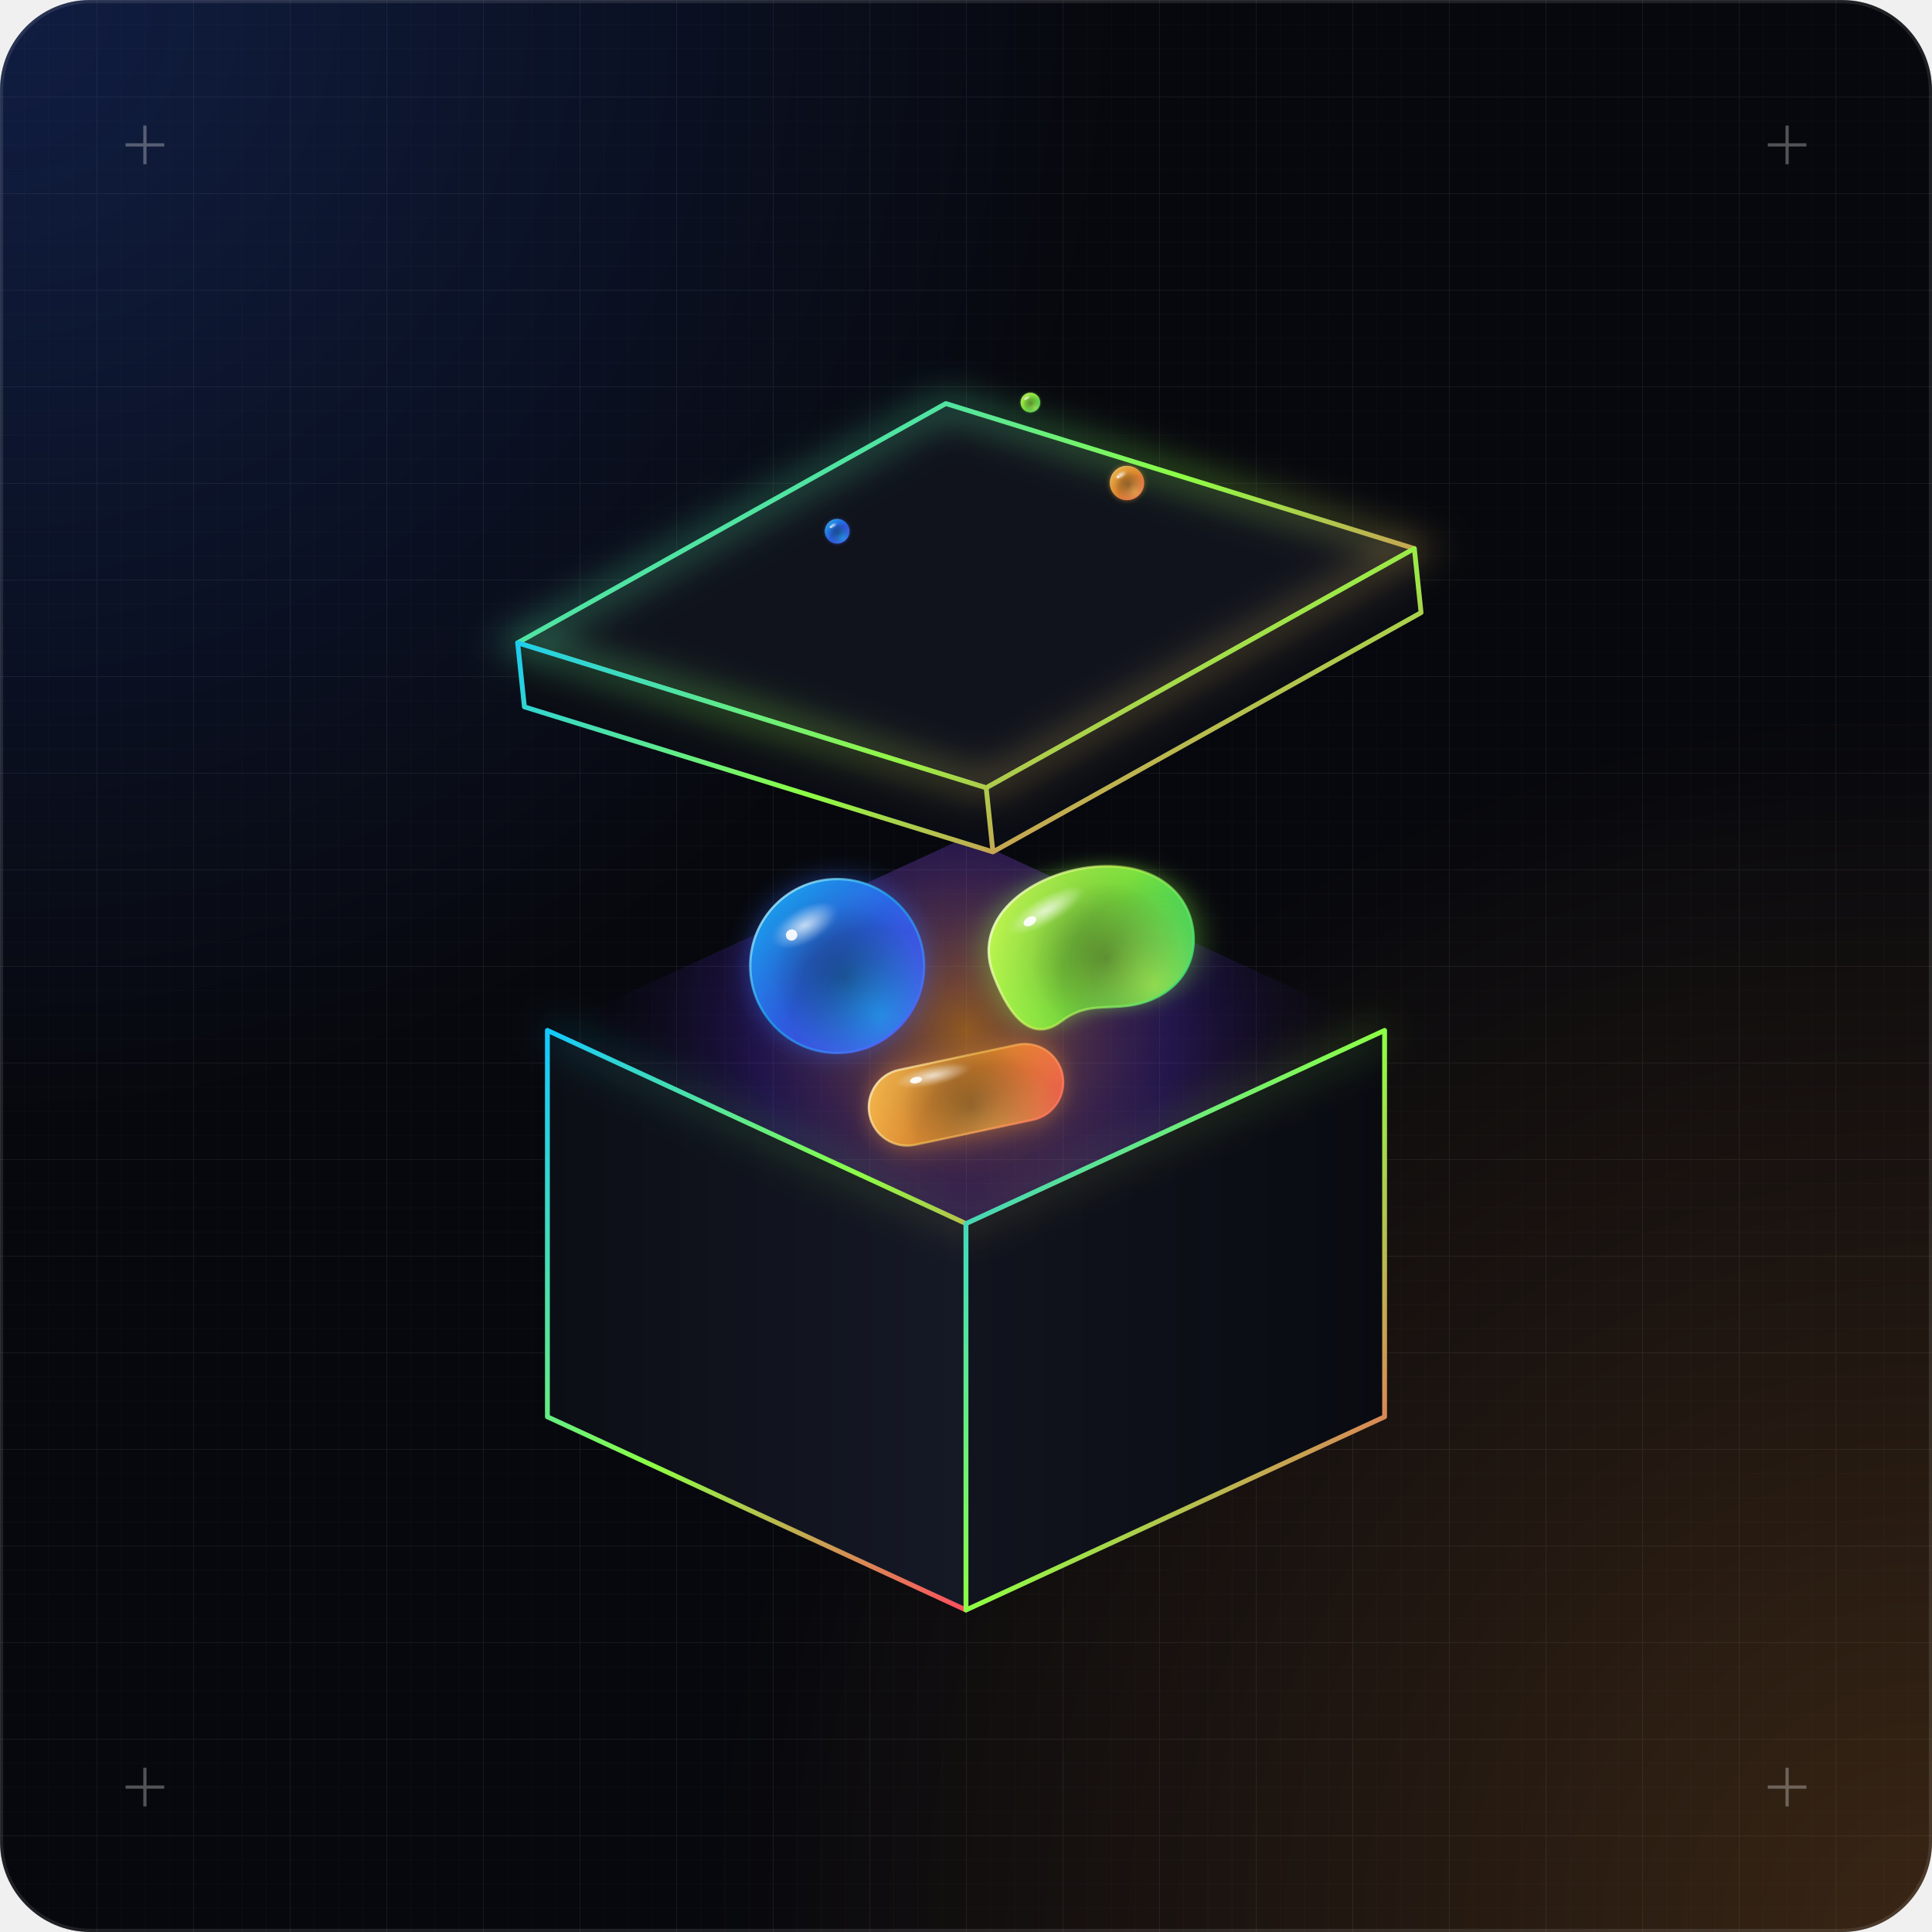
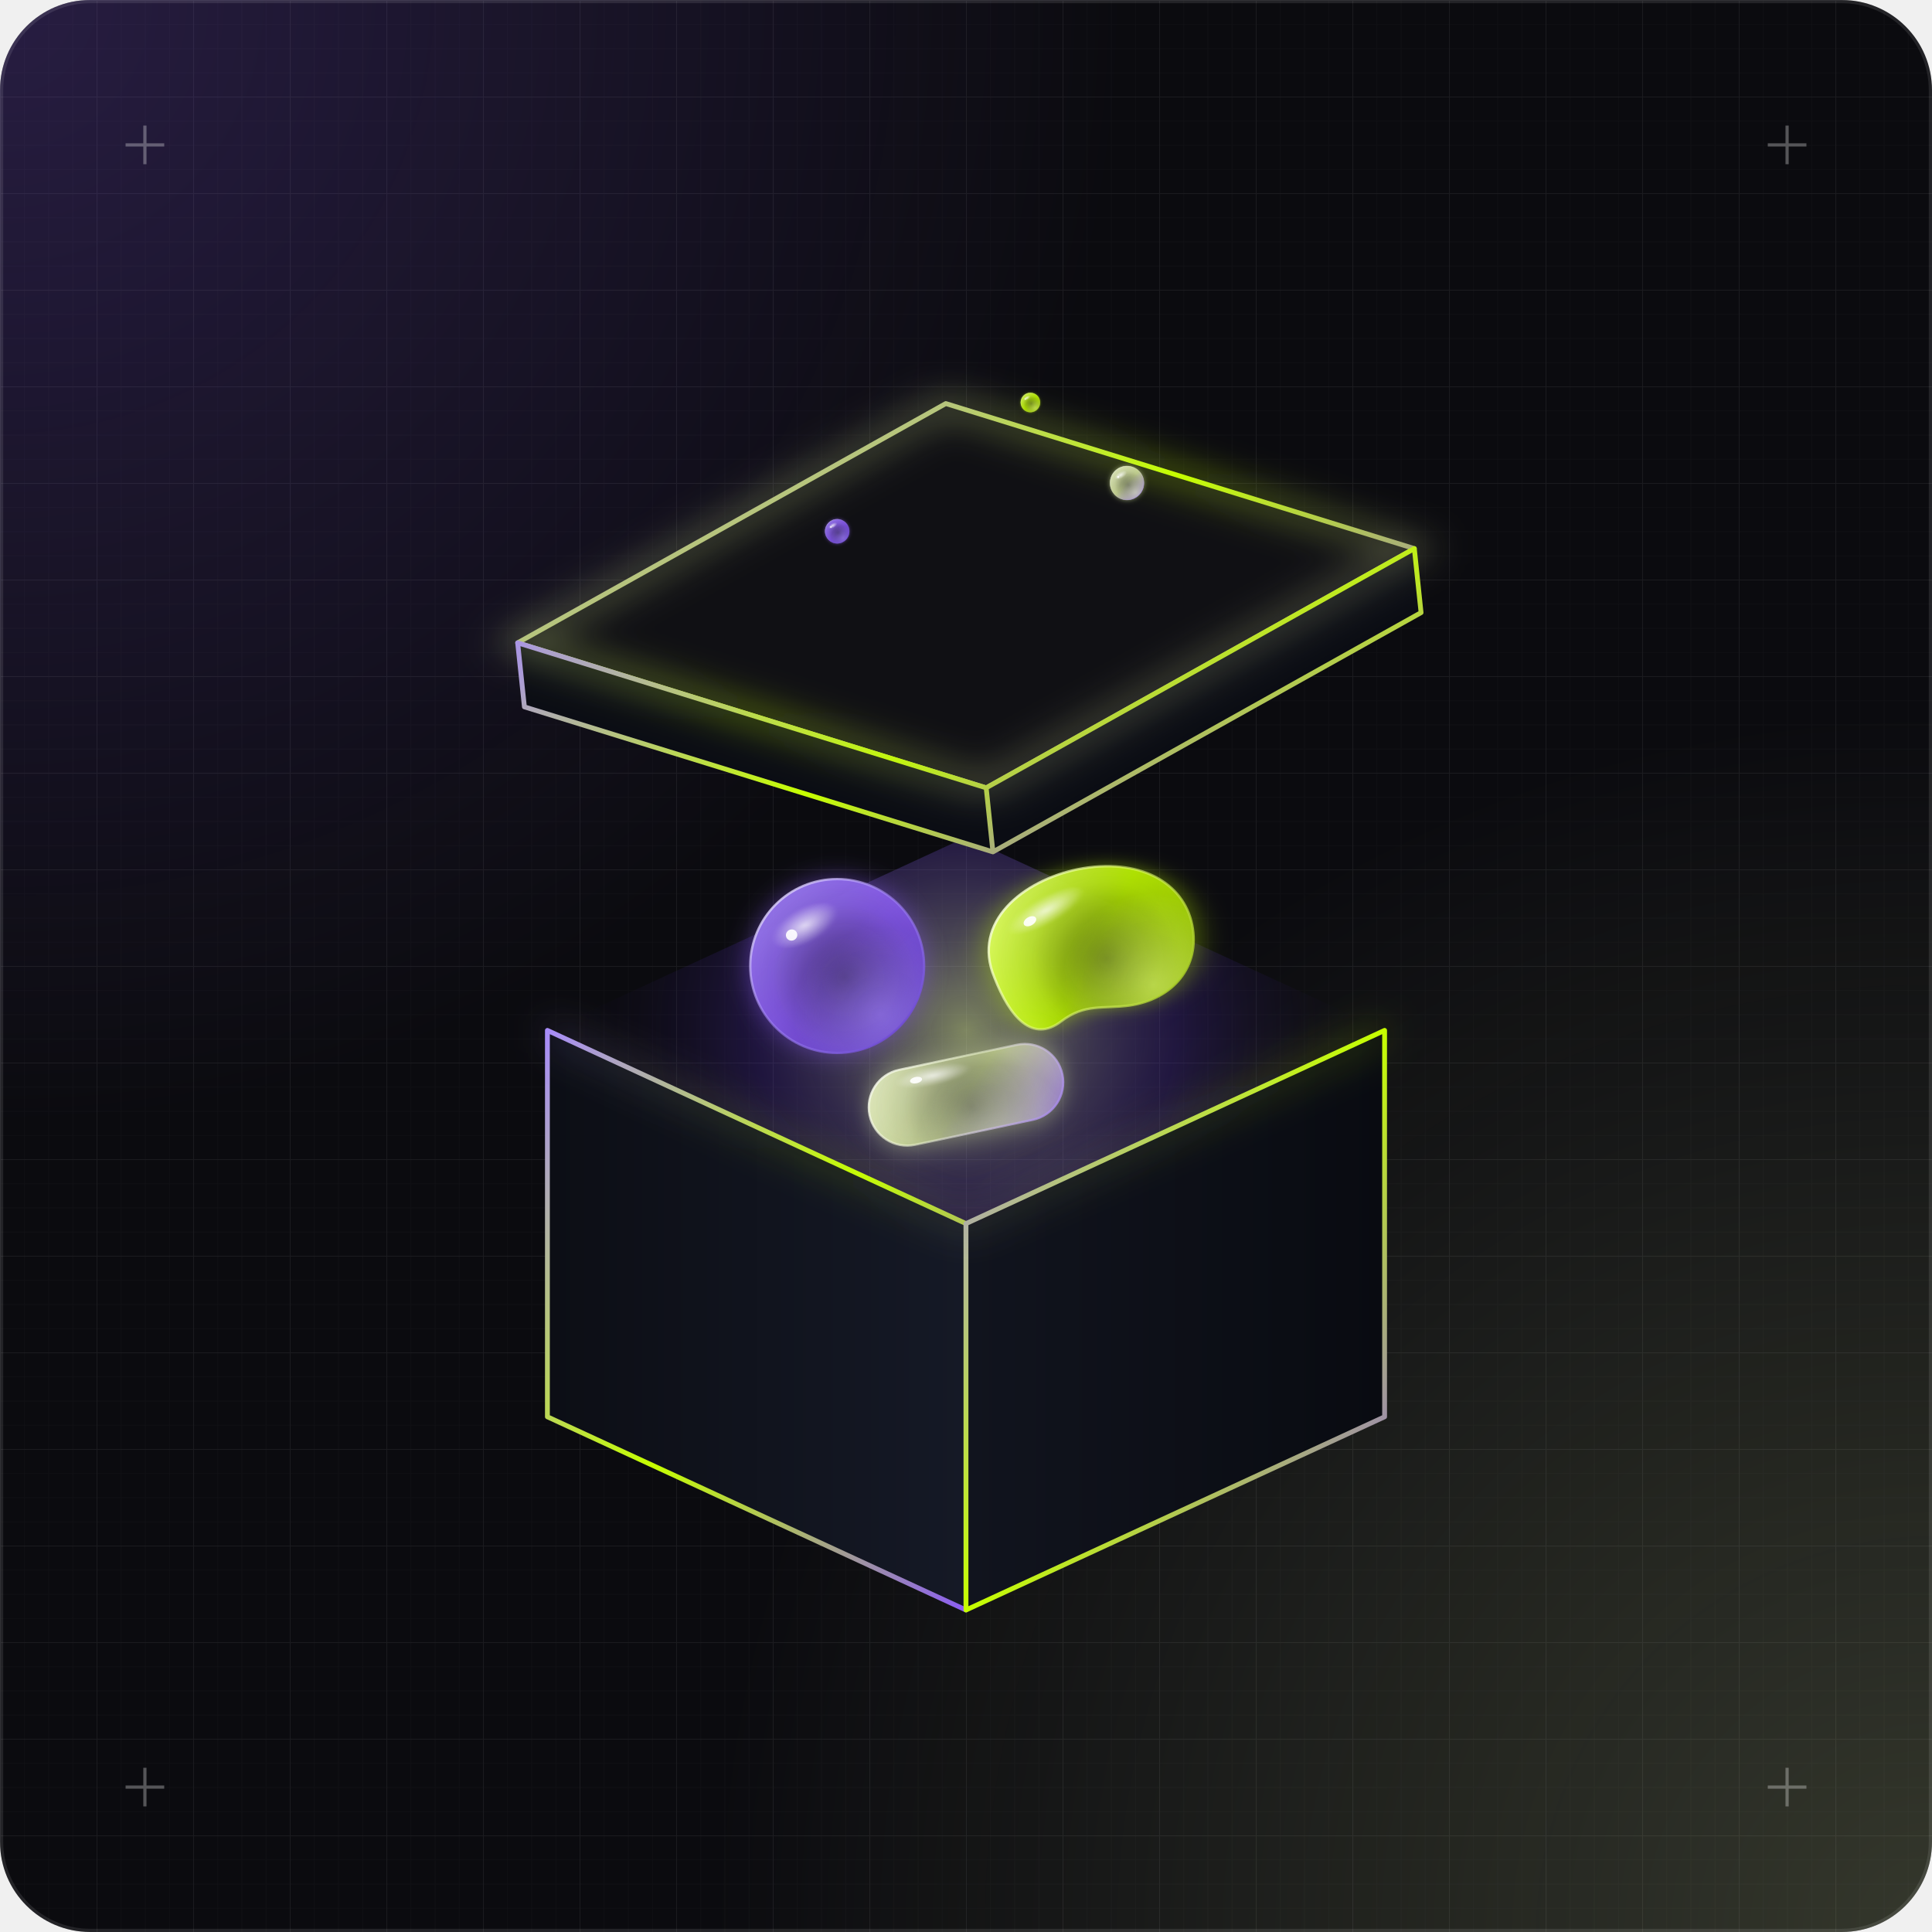
<svg xmlns="http://www.w3.org/2000/svg" viewBox="0 0 1200 1200" width="1200" height="1200">
  <defs>
    <pattern id="cb-grid" width="60" height="60" patternUnits="userSpaceOnUse">
      <path d="M60 0H0V60" fill="none" stroke="#fff" stroke-opacity=".05" />
    </pattern>
    <pattern id="cb-fine" width="15" height="15" patternUnits="userSpaceOnUse">
      <path d="M15 0H0V15" fill="none" stroke="#fff" stroke-opacity=".02" />
    </pattern>
    <radialGradient id="cb-g1" gradientUnits="userSpaceOnUse" cx="0" cy="0" r="700">
-       <stop offset="0" stop-color="#306BFF" stop-opacity=".22" />
-       <stop offset="1" stop-color="#306BFF" stop-opacity="0" />
+       <stop offset="0" stop-color="#8B5CF6" stop-opacity=".22" />
+       <stop offset="1" stop-color="#8B5CF6" stop-opacity="0" />
    </radialGradient>
    <radialGradient id="cb-g2" gradientUnits="userSpaceOnUse" cx="1200" cy="1200" r="760">
-       <stop offset="0" stop-color="#FF9A31" stop-opacity=".2" />
-       <stop offset="1" stop-color="#FF9A31" stop-opacity="0" />
+       <stop offset="0" stop-color="#D9E8A0" stop-opacity=".2" />
+       <stop offset="1" stop-color="#D9E8A0" stop-opacity="0" />
    </radialGradient>
  </defs>
-   <rect width="1200" height="1200" rx="56" fill="#07080D" />
+   <rect width="1200" height="1200" rx="56" fill="#0B0B0F" />
  <rect width="1200" height="1200" rx="56" fill="url(#cb-fine)" />
  <rect width="1200" height="1200" rx="56" fill="url(#cb-grid)" />
  <rect width="1200" height="1200" rx="56" fill="url(#cb-g1)" />
  <rect width="1200" height="1200" rx="56" fill="url(#cb-g2)" />
  <g stroke="#fff" stroke-opacity=".3" stroke-width="2">
    <path d="M78 90H102M90 78V102" />
    <path d="M1098 90H1122M1110 78V102" />
    <path d="M78 1110H102M90 1098V1122" />
    <path d="M1098 1110H1122M1110 1098V1122" />
  </g>
  <rect x="1" y="1" width="1198" height="1198" rx="55" fill="none" stroke="#fff" stroke-opacity=".1" stroke-width="2" />
  <defs>
    <linearGradient id="cb-edge" x1="0" y1="0" x2="1" y2="1">
-       <stop offset="0" stop-color="#13C8FF" />
-       <stop offset=".5" stop-color="#8DFF45" />
-       <stop offset="1" stop-color="#FF4D5E" />
+       <stop offset="0" stop-color="#A78BFA" />
+       <stop offset=".5" stop-color="#C6FF00" />
+       <stop offset="1" stop-color="#8B5CF6" />
    </linearGradient>
    <linearGradient id="cb-left" x1="0" x2="1">
      <stop offset="0" stop-color="#0c0e15" />
      <stop offset="1" stop-color="#151926" />
    </linearGradient>
    <linearGradient id="cb-right" x1="0" x2="1">
      <stop offset="0" stop-color="#11141e" />
      <stop offset="1" stop-color="#090b11" />
    </linearGradient>
    <radialGradient id="cb-inner" cx="600" cy="640" r="260" gradientUnits="userSpaceOnUse">
-       <stop offset="0" stop-color="#FF9A31" stop-opacity=".55" />
-       <stop offset=".5" stop-color="#6B38FF" stop-opacity=".25" />
+       <stop offset="0" stop-color="#D9E8A0" stop-opacity=".55" />
+       <stop offset=".5" stop-color="#5B34C9" stop-opacity=".25" />
      <stop offset="1" stop-color="#000" stop-opacity="0" />
    </radialGradient>
    <clipPath id="cb-open">
      <path d="M600 520 L860 640 L600 760 L340 640 Z M340 640 V 300 H 860 V 640" />
    </clipPath>
    <filter id="cb-glow" x="-20%" y="-20%" width="140%" height="140%">
      <feGaussianBlur stdDeviation="12" />
    </filter>
  </defs>
  <path d="M600 520 L860 640 L600 760 L340 640 Z" fill="url(#cb-inner)" />
  <g clip-path="url(#cb-open)">
    <g transform="translate(520 600) rotate(0) scale(0.36) translate(-256 -256)">
      <defs>
        <g id="cb1-geo">
          <circle cx="256" cy="256" r="150" />
        </g>
        <linearGradient id="cb1-body" gradientUnits="userSpaceOnUse" x1="96" y1="96" x2="416" y2="416">
-           <stop offset="0" stop-color="#13C8FF" />
-           <stop offset=".5" stop-color="#306BFF" />
-           <stop offset="1" stop-color="#6B38FF" />
+           <stop offset="0" stop-color="#A78BFA" />
+           <stop offset=".5" stop-color="#8B5CF6" />
+           <stop offset="1" stop-color="#5B34C9" />
        </linearGradient>
        <radialGradient id="cb1-core" gradientUnits="userSpaceOnUse" cx="270" cy="276" r="190">
-           <stop offset="0" stop-color="#07080D" stop-opacity=".55" />
-           <stop offset=".65" stop-color="#07080D" stop-opacity=".12" />
-           <stop offset="1" stop-color="#07080D" stop-opacity="0" />
+           <stop offset="0" stop-color="#0B0B0F" stop-opacity=".55" />
+           <stop offset=".65" stop-color="#0B0B0F" stop-opacity=".12" />
+           <stop offset="1" stop-color="#0B0B0F" stop-opacity="0" />
        </radialGradient>
        <radialGradient id="cb1-caustic" gradientUnits="userSpaceOnUse" cx="330" cy="340" r="150">
-           <stop offset="0" stop-color="#13C8FF" stop-opacity=".55" />
-           <stop offset="1" stop-color="#13C8FF" stop-opacity="0" />
+           <stop offset="0" stop-color="#A78BFA" stop-opacity=".55" />
+           <stop offset="1" stop-color="#A78BFA" stop-opacity="0" />
        </radialGradient>
        <linearGradient id="cb1-rim" gradientUnits="userSpaceOnUse" x1="96" y1="96" x2="416" y2="416">
          <stop offset="0" stop-color="#fff" stop-opacity=".95" />
-           <stop offset=".45" stop-color="#13C8FF" stop-opacity=".55" />
-           <stop offset="1" stop-color="#6B38FF" stop-opacity=".95" />
+           <stop offset=".45" stop-color="#A78BFA" stop-opacity=".55" />
+           <stop offset="1" stop-color="#5B34C9" stop-opacity=".95" />
        </linearGradient>
        <radialGradient id="cb1-spec">
          <stop offset="0" stop-color="#fff" stop-opacity=".95" />
          <stop offset="1" stop-color="#fff" stop-opacity="0" />
        </radialGradient>
        <filter id="cb1-blur" x="-50%" y="-50%" width="200%" height="200%">
          <feGaussianBlur stdDeviation="22" />
        </filter>
        <filter id="cb1-soft" x="-20%" y="-20%" width="140%" height="140%">
          <feGaussianBlur stdDeviation="3" />
        </filter>
        <mask id="cb1-mask" maskUnits="userSpaceOnUse" x="0" y="0" width="512" height="512">
          <use href="#cb1-geo" fill="#fff" />
        </mask>
      </defs>
-       <use href="#cb1-geo" fill="#306BFF" filter="url(#cb1-blur)" opacity="0.5" />
+       <use href="#cb1-geo" fill="#8B5CF6" filter="url(#cb1-blur)" opacity="0.5" />
      <use href="#cb1-geo" fill="url(#cb1-body)" opacity=".92" />
      <g mask="url(#cb1-mask)">
        <rect width="512" height="512" fill="url(#cb1-core)" />
        <rect width="512" height="512" fill="url(#cb1-caustic)" />
        <ellipse cx="200" cy="186" rx="62" ry="30" transform="rotate(-30 200 186)" fill="url(#cb1-spec)" opacity=".8" filter="url(#cb1-soft)" />
        <ellipse cx="172.1" cy="189" rx="9.92" ry="9.6" transform="rotate(-30 200 186)" fill="#fff" opacity=".9" />
      </g>
      <use href="#cb1-geo" fill="none" stroke="url(#cb1-rim)" stroke-width="4" />
    </g>
    <g transform="translate(680 590) rotate(-18) scale(0.38) translate(-256 -256)">
      <defs>
        <g id="cb2-geo">
          <path d="M86 248 C78 150 180 112 270 122 C 372 134 428 196 420 266 C 412 336 352 372 282 360 C 238 352 214 334 168 350 C 112 370 90 318 86 248 Z" />
        </g>
        <linearGradient id="cb2-body" gradientUnits="userSpaceOnUse" x1="96" y1="96" x2="416" y2="416">
-           <stop offset="0" stop-color="#D7FF54" />
-           <stop offset=".5" stop-color="#8DFF45" />
-           <stop offset="1" stop-color="#00D47E" />
+           <stop offset="0" stop-color="#E6FF80" />
+           <stop offset=".5" stop-color="#C6FF00" />
+           <stop offset="1" stop-color="#8FB800" />
        </linearGradient>
        <radialGradient id="cb2-core" gradientUnits="userSpaceOnUse" cx="270" cy="276" r="190">
-           <stop offset="0" stop-color="#07080D" stop-opacity=".55" />
-           <stop offset=".65" stop-color="#07080D" stop-opacity=".12" />
-           <stop offset="1" stop-color="#07080D" stop-opacity="0" />
+           <stop offset="0" stop-color="#0B0B0F" stop-opacity=".55" />
+           <stop offset=".65" stop-color="#0B0B0F" stop-opacity=".12" />
+           <stop offset="1" stop-color="#0B0B0F" stop-opacity="0" />
        </radialGradient>
        <radialGradient id="cb2-caustic" gradientUnits="userSpaceOnUse" cx="330" cy="340" r="150">
-           <stop offset="0" stop-color="#D7FF54" stop-opacity=".55" />
-           <stop offset="1" stop-color="#D7FF54" stop-opacity="0" />
+           <stop offset="0" stop-color="#E6FF80" stop-opacity=".55" />
+           <stop offset="1" stop-color="#E6FF80" stop-opacity="0" />
        </radialGradient>
        <linearGradient id="cb2-rim" gradientUnits="userSpaceOnUse" x1="96" y1="96" x2="416" y2="416">
          <stop offset="0" stop-color="#fff" stop-opacity=".95" />
-           <stop offset=".45" stop-color="#D7FF54" stop-opacity=".55" />
-           <stop offset="1" stop-color="#00D47E" stop-opacity=".95" />
+           <stop offset=".45" stop-color="#E6FF80" stop-opacity=".55" />
+           <stop offset="1" stop-color="#8FB800" stop-opacity=".95" />
        </linearGradient>
        <radialGradient id="cb2-spec">
          <stop offset="0" stop-color="#fff" stop-opacity=".95" />
          <stop offset="1" stop-color="#fff" stop-opacity="0" />
        </radialGradient>
        <filter id="cb2-blur" x="-50%" y="-50%" width="200%" height="200%">
          <feGaussianBlur stdDeviation="22" />
        </filter>
        <filter id="cb2-soft" x="-20%" y="-20%" width="140%" height="140%">
          <feGaussianBlur stdDeviation="3" />
        </filter>
        <mask id="cb2-mask" maskUnits="userSpaceOnUse" x="0" y="0" width="512" height="512">
          <use href="#cb2-geo" fill="#fff" />
        </mask>
      </defs>
-       <use href="#cb2-geo" fill="#8DFF45" filter="url(#cb2-blur)" opacity="0.5" />
+       <use href="#cb2-geo" fill="#C6FF00" filter="url(#cb2-blur)" opacity="0.5" />
      <use href="#cb2-geo" fill="url(#cb2-body)" opacity=".92" />
      <g mask="url(#cb2-mask)">
        <rect width="512" height="512" fill="url(#cb2-core)" />
        <rect width="512" height="512" fill="url(#cb2-caustic)" />
        <ellipse cx="200" cy="170" rx="70" ry="22" transform="rotate(-12 200 170)" fill="url(#cb2-spec)" opacity=".8" filter="url(#cb2-soft)" />
        <ellipse cx="168.5" cy="172.2" rx="11.2" ry="7.04" transform="rotate(-12 200 170)" fill="#fff" opacity=".9" />
      </g>
      <use href="#cb2-geo" fill="none" stroke="url(#cb2-rim)" stroke-width="4" />
    </g>
    <g transform="translate(600 680) rotate(10) scale(0.34) translate(-256 -256)">
      <defs>
        <g id="cb3-geo">
          <rect x="76" y="186" width="360" height="140" rx="70" transform="rotate(-22 256 256)" />
        </g>
        <linearGradient id="cb3-body" gradientUnits="userSpaceOnUse" x1="96" y1="96" x2="416" y2="416">
-           <stop offset="0" stop-color="#FFD25A" />
-           <stop offset=".5" stop-color="#FF9A31" />
-           <stop offset="1" stop-color="#FF4D5E" />
+           <stop offset="0" stop-color="#EEF6D2" />
+           <stop offset=".5" stop-color="#D9E8A0" />
+           <stop offset="1" stop-color="#8B5CF6" />
        </linearGradient>
        <radialGradient id="cb3-core" gradientUnits="userSpaceOnUse" cx="270" cy="276" r="190">
-           <stop offset="0" stop-color="#07080D" stop-opacity=".55" />
-           <stop offset=".65" stop-color="#07080D" stop-opacity=".12" />
-           <stop offset="1" stop-color="#07080D" stop-opacity="0" />
+           <stop offset="0" stop-color="#0B0B0F" stop-opacity=".55" />
+           <stop offset=".65" stop-color="#0B0B0F" stop-opacity=".12" />
+           <stop offset="1" stop-color="#0B0B0F" stop-opacity="0" />
        </radialGradient>
        <radialGradient id="cb3-caustic" gradientUnits="userSpaceOnUse" cx="330" cy="340" r="150">
-           <stop offset="0" stop-color="#FFD25A" stop-opacity=".55" />
-           <stop offset="1" stop-color="#FFD25A" stop-opacity="0" />
+           <stop offset="0" stop-color="#EEF6D2" stop-opacity=".55" />
+           <stop offset="1" stop-color="#EEF6D2" stop-opacity="0" />
        </radialGradient>
        <linearGradient id="cb3-rim" gradientUnits="userSpaceOnUse" x1="96" y1="96" x2="416" y2="416">
          <stop offset="0" stop-color="#fff" stop-opacity=".95" />
-           <stop offset=".45" stop-color="#FFD25A" stop-opacity=".55" />
-           <stop offset="1" stop-color="#FF4D5E" stop-opacity=".95" />
+           <stop offset=".45" stop-color="#EEF6D2" stop-opacity=".55" />
+           <stop offset="1" stop-color="#8B5CF6" stop-opacity=".95" />
        </linearGradient>
        <radialGradient id="cb3-spec">
          <stop offset="0" stop-color="#fff" stop-opacity=".95" />
          <stop offset="1" stop-color="#fff" stop-opacity="0" />
        </radialGradient>
        <filter id="cb3-blur" x="-50%" y="-50%" width="200%" height="200%">
          <feGaussianBlur stdDeviation="22" />
        </filter>
        <filter id="cb3-soft" x="-20%" y="-20%" width="140%" height="140%">
          <feGaussianBlur stdDeviation="3" />
        </filter>
        <mask id="cb3-mask" maskUnits="userSpaceOnUse" x="0" y="0" width="512" height="512">
          <use href="#cb3-geo" fill="#fff" />
        </mask>
      </defs>
-       <use href="#cb3-geo" fill="#FF9A31" filter="url(#cb3-blur)" opacity="0.5" />
+       <use href="#cb3-geo" fill="#D9E8A0" filter="url(#cb3-blur)" opacity="0.5" />
      <use href="#cb3-geo" fill="url(#cb3-body)" opacity=".92" />
      <g mask="url(#cb3-mask)">
        <rect width="512" height="512" fill="url(#cb3-core)" />
        <rect width="512" height="512" fill="url(#cb3-caustic)" />
        <ellipse cx="190" cy="232" rx="70" ry="18" transform="rotate(-22 190 232)" fill="url(#cb3-spec)" opacity=".8" filter="url(#cb3-soft)" />
        <ellipse cx="158.5" cy="233.8" rx="11.2" ry="5.76" transform="rotate(-22 190 232)" fill="#fff" opacity=".9" />
      </g>
      <use href="#cb3-geo" fill="none" stroke="url(#cb3-rim)" stroke-width="4" />
    </g>
  </g>
  <path d="M340 640 L600 760 V1000 L340 880 Z" fill="url(#cb-left)" stroke="url(#cb-edge)" stroke-width="3" stroke-linejoin="round" />
  <path d="M860 640 L600 760 V1000 L860 880 Z" fill="url(#cb-right)" stroke="url(#cb-edge)" stroke-width="3" stroke-linejoin="round" />
  <path d="M340 640 L600 760 L860 640" fill="none" stroke="url(#cb-edge)" stroke-width="3" stroke-linejoin="round" filter="url(#cb-glow)" opacity=".8" />
  <g transform="translate(0 -150) rotate(-6 600 520)">
-     <path d="M600 400 L880 520 L600 640 L320 520 Z" fill="#10131c" stroke="url(#cb-edge)" stroke-width="3" stroke-linejoin="round" />
+     <path d="M600 400 L880 520 L600 640 L320 520 Z" fill="#101014" stroke="url(#cb-edge)" stroke-width="3" stroke-linejoin="round" />
    <path d="M320 520 V560 L600 680 V640 Z M880 520 V560 L600 680 V640 Z" fill="#0b0d14" stroke="url(#cb-edge)" stroke-width="3" stroke-linejoin="round" />
    <path d="M600 400 L880 520 L600 640 L320 520 Z" fill="none" stroke="url(#cb-edge)" stroke-width="10" filter="url(#cb-glow)" opacity=".5" />
  </g>
  <g transform="translate(700 300) rotate(0) scale(0.07) translate(-256 -256)">
    <defs>
      <g id="cbs1-geo">
        <circle cx="256" cy="256" r="150" />
      </g>
      <linearGradient id="cbs1-body" gradientUnits="userSpaceOnUse" x1="96" y1="96" x2="416" y2="416">
-         <stop offset="0" stop-color="#FFD25A" />
-         <stop offset=".5" stop-color="#FF9A31" />
-         <stop offset="1" stop-color="#FF4D5E" />
+         <stop offset="0" stop-color="#EEF6D2" />
+         <stop offset=".5" stop-color="#D9E8A0" />
+         <stop offset="1" stop-color="#8B5CF6" />
      </linearGradient>
      <radialGradient id="cbs1-core" gradientUnits="userSpaceOnUse" cx="270" cy="276" r="190">
-         <stop offset="0" stop-color="#07080D" stop-opacity=".55" />
-         <stop offset=".65" stop-color="#07080D" stop-opacity=".12" />
-         <stop offset="1" stop-color="#07080D" stop-opacity="0" />
+         <stop offset="0" stop-color="#0B0B0F" stop-opacity=".55" />
+         <stop offset=".65" stop-color="#0B0B0F" stop-opacity=".12" />
+         <stop offset="1" stop-color="#0B0B0F" stop-opacity="0" />
      </radialGradient>
      <radialGradient id="cbs1-caustic" gradientUnits="userSpaceOnUse" cx="330" cy="340" r="150">
-         <stop offset="0" stop-color="#FFD25A" stop-opacity=".55" />
-         <stop offset="1" stop-color="#FFD25A" stop-opacity="0" />
+         <stop offset="0" stop-color="#EEF6D2" stop-opacity=".55" />
+         <stop offset="1" stop-color="#EEF6D2" stop-opacity="0" />
      </radialGradient>
      <linearGradient id="cbs1-rim" gradientUnits="userSpaceOnUse" x1="96" y1="96" x2="416" y2="416">
        <stop offset="0" stop-color="#fff" stop-opacity=".95" />
-         <stop offset=".45" stop-color="#FFD25A" stop-opacity=".55" />
-         <stop offset="1" stop-color="#FF4D5E" stop-opacity=".95" />
+         <stop offset=".45" stop-color="#EEF6D2" stop-opacity=".55" />
+         <stop offset="1" stop-color="#8B5CF6" stop-opacity=".95" />
      </linearGradient>
      <radialGradient id="cbs1-spec">
        <stop offset="0" stop-color="#fff" stop-opacity=".95" />
        <stop offset="1" stop-color="#fff" stop-opacity="0" />
      </radialGradient>
      <filter id="cbs1-blur" x="-50%" y="-50%" width="200%" height="200%">
        <feGaussianBlur stdDeviation="22" />
      </filter>
      <filter id="cbs1-soft" x="-20%" y="-20%" width="140%" height="140%">
        <feGaussianBlur stdDeviation="3" />
      </filter>
      <mask id="cbs1-mask" maskUnits="userSpaceOnUse" x="0" y="0" width="512" height="512">
        <use href="#cbs1-geo" fill="#fff" />
      </mask>
    </defs>
-     <use href="#cbs1-geo" fill="#FF9A31" filter="url(#cbs1-blur)" opacity="0.6" />
+     <use href="#cbs1-geo" fill="#D9E8A0" filter="url(#cbs1-blur)" opacity="0.6" />
    <use href="#cbs1-geo" fill="url(#cbs1-body)" opacity=".92" />
    <g mask="url(#cbs1-mask)">
      <rect width="512" height="512" fill="url(#cbs1-core)" />
      <rect width="512" height="512" fill="url(#cbs1-caustic)" />
      <ellipse cx="200" cy="186" rx="62" ry="30" transform="rotate(-30 200 186)" fill="url(#cbs1-spec)" opacity=".8" filter="url(#cbs1-soft)" />
      <ellipse cx="172.1" cy="189" rx="9.92" ry="9.6" transform="rotate(-30 200 186)" fill="#fff" opacity=".9" />
    </g>
    <use href="#cbs1-geo" fill="none" stroke="url(#cbs1-rim)" stroke-width="4" />
  </g>
  <g transform="translate(520 330) rotate(0) scale(0.05) translate(-256 -256)">
    <defs>
      <g id="cbs2-geo">
        <circle cx="256" cy="256" r="150" />
      </g>
      <linearGradient id="cbs2-body" gradientUnits="userSpaceOnUse" x1="96" y1="96" x2="416" y2="416">
-         <stop offset="0" stop-color="#13C8FF" />
-         <stop offset=".5" stop-color="#306BFF" />
-         <stop offset="1" stop-color="#6B38FF" />
+         <stop offset="0" stop-color="#A78BFA" />
+         <stop offset=".5" stop-color="#8B5CF6" />
+         <stop offset="1" stop-color="#5B34C9" />
      </linearGradient>
      <radialGradient id="cbs2-core" gradientUnits="userSpaceOnUse" cx="270" cy="276" r="190">
-         <stop offset="0" stop-color="#07080D" stop-opacity=".55" />
-         <stop offset=".65" stop-color="#07080D" stop-opacity=".12" />
-         <stop offset="1" stop-color="#07080D" stop-opacity="0" />
+         <stop offset="0" stop-color="#0B0B0F" stop-opacity=".55" />
+         <stop offset=".65" stop-color="#0B0B0F" stop-opacity=".12" />
+         <stop offset="1" stop-color="#0B0B0F" stop-opacity="0" />
      </radialGradient>
      <radialGradient id="cbs2-caustic" gradientUnits="userSpaceOnUse" cx="330" cy="340" r="150">
-         <stop offset="0" stop-color="#13C8FF" stop-opacity=".55" />
-         <stop offset="1" stop-color="#13C8FF" stop-opacity="0" />
+         <stop offset="0" stop-color="#A78BFA" stop-opacity=".55" />
+         <stop offset="1" stop-color="#A78BFA" stop-opacity="0" />
      </radialGradient>
      <linearGradient id="cbs2-rim" gradientUnits="userSpaceOnUse" x1="96" y1="96" x2="416" y2="416">
        <stop offset="0" stop-color="#fff" stop-opacity=".95" />
-         <stop offset=".45" stop-color="#13C8FF" stop-opacity=".55" />
-         <stop offset="1" stop-color="#6B38FF" stop-opacity=".95" />
+         <stop offset=".45" stop-color="#A78BFA" stop-opacity=".55" />
+         <stop offset="1" stop-color="#5B34C9" stop-opacity=".95" />
      </linearGradient>
      <radialGradient id="cbs2-spec">
        <stop offset="0" stop-color="#fff" stop-opacity=".95" />
        <stop offset="1" stop-color="#fff" stop-opacity="0" />
      </radialGradient>
      <filter id="cbs2-blur" x="-50%" y="-50%" width="200%" height="200%">
        <feGaussianBlur stdDeviation="22" />
      </filter>
      <filter id="cbs2-soft" x="-20%" y="-20%" width="140%" height="140%">
        <feGaussianBlur stdDeviation="3" />
      </filter>
      <mask id="cbs2-mask" maskUnits="userSpaceOnUse" x="0" y="0" width="512" height="512">
        <use href="#cbs2-geo" fill="#fff" />
      </mask>
    </defs>
-     <use href="#cbs2-geo" fill="#306BFF" filter="url(#cbs2-blur)" opacity="0.6" />
+     <use href="#cbs2-geo" fill="#8B5CF6" filter="url(#cbs2-blur)" opacity="0.6" />
    <use href="#cbs2-geo" fill="url(#cbs2-body)" opacity=".92" />
    <g mask="url(#cbs2-mask)">
      <rect width="512" height="512" fill="url(#cbs2-core)" />
      <rect width="512" height="512" fill="url(#cbs2-caustic)" />
      <ellipse cx="200" cy="186" rx="62" ry="30" transform="rotate(-30 200 186)" fill="url(#cbs2-spec)" opacity=".8" filter="url(#cbs2-soft)" />
      <ellipse cx="172.1" cy="189" rx="9.92" ry="9.6" transform="rotate(-30 200 186)" fill="#fff" opacity=".9" />
    </g>
    <use href="#cbs2-geo" fill="none" stroke="url(#cbs2-rim)" stroke-width="4" />
  </g>
  <g transform="translate(640 250) rotate(0) scale(0.04) translate(-256 -256)">
    <defs>
      <g id="cbs3-geo">
        <circle cx="256" cy="256" r="150" />
      </g>
      <linearGradient id="cbs3-body" gradientUnits="userSpaceOnUse" x1="96" y1="96" x2="416" y2="416">
-         <stop offset="0" stop-color="#D7FF54" />
-         <stop offset=".5" stop-color="#8DFF45" />
-         <stop offset="1" stop-color="#00D47E" />
+         <stop offset="0" stop-color="#E6FF80" />
+         <stop offset=".5" stop-color="#C6FF00" />
+         <stop offset="1" stop-color="#8FB800" />
      </linearGradient>
      <radialGradient id="cbs3-core" gradientUnits="userSpaceOnUse" cx="270" cy="276" r="190">
-         <stop offset="0" stop-color="#07080D" stop-opacity=".55" />
-         <stop offset=".65" stop-color="#07080D" stop-opacity=".12" />
-         <stop offset="1" stop-color="#07080D" stop-opacity="0" />
+         <stop offset="0" stop-color="#0B0B0F" stop-opacity=".55" />
+         <stop offset=".65" stop-color="#0B0B0F" stop-opacity=".12" />
+         <stop offset="1" stop-color="#0B0B0F" stop-opacity="0" />
      </radialGradient>
      <radialGradient id="cbs3-caustic" gradientUnits="userSpaceOnUse" cx="330" cy="340" r="150">
-         <stop offset="0" stop-color="#D7FF54" stop-opacity=".55" />
-         <stop offset="1" stop-color="#D7FF54" stop-opacity="0" />
+         <stop offset="0" stop-color="#E6FF80" stop-opacity=".55" />
+         <stop offset="1" stop-color="#E6FF80" stop-opacity="0" />
      </radialGradient>
      <linearGradient id="cbs3-rim" gradientUnits="userSpaceOnUse" x1="96" y1="96" x2="416" y2="416">
        <stop offset="0" stop-color="#fff" stop-opacity=".95" />
-         <stop offset=".45" stop-color="#D7FF54" stop-opacity=".55" />
-         <stop offset="1" stop-color="#00D47E" stop-opacity=".95" />
+         <stop offset=".45" stop-color="#E6FF80" stop-opacity=".55" />
+         <stop offset="1" stop-color="#8FB800" stop-opacity=".95" />
      </linearGradient>
      <radialGradient id="cbs3-spec">
        <stop offset="0" stop-color="#fff" stop-opacity=".95" />
        <stop offset="1" stop-color="#fff" stop-opacity="0" />
      </radialGradient>
      <filter id="cbs3-blur" x="-50%" y="-50%" width="200%" height="200%">
        <feGaussianBlur stdDeviation="22" />
      </filter>
      <filter id="cbs3-soft" x="-20%" y="-20%" width="140%" height="140%">
        <feGaussianBlur stdDeviation="3" />
      </filter>
      <mask id="cbs3-mask" maskUnits="userSpaceOnUse" x="0" y="0" width="512" height="512">
        <use href="#cbs3-geo" fill="#fff" />
      </mask>
    </defs>
-     <use href="#cbs3-geo" fill="#8DFF45" filter="url(#cbs3-blur)" opacity="0.6" />
+     <use href="#cbs3-geo" fill="#C6FF00" filter="url(#cbs3-blur)" opacity="0.6" />
    <use href="#cbs3-geo" fill="url(#cbs3-body)" opacity=".92" />
    <g mask="url(#cbs3-mask)">
      <rect width="512" height="512" fill="url(#cbs3-core)" />
      <rect width="512" height="512" fill="url(#cbs3-caustic)" />
      <ellipse cx="200" cy="186" rx="62" ry="30" transform="rotate(-30 200 186)" fill="url(#cbs3-spec)" opacity=".8" filter="url(#cbs3-soft)" />
      <ellipse cx="172.1" cy="189" rx="9.92" ry="9.6" transform="rotate(-30 200 186)" fill="#fff" opacity=".9" />
    </g>
    <use href="#cbs3-geo" fill="none" stroke="url(#cbs3-rim)" stroke-width="4" />
  </g>
</svg>
